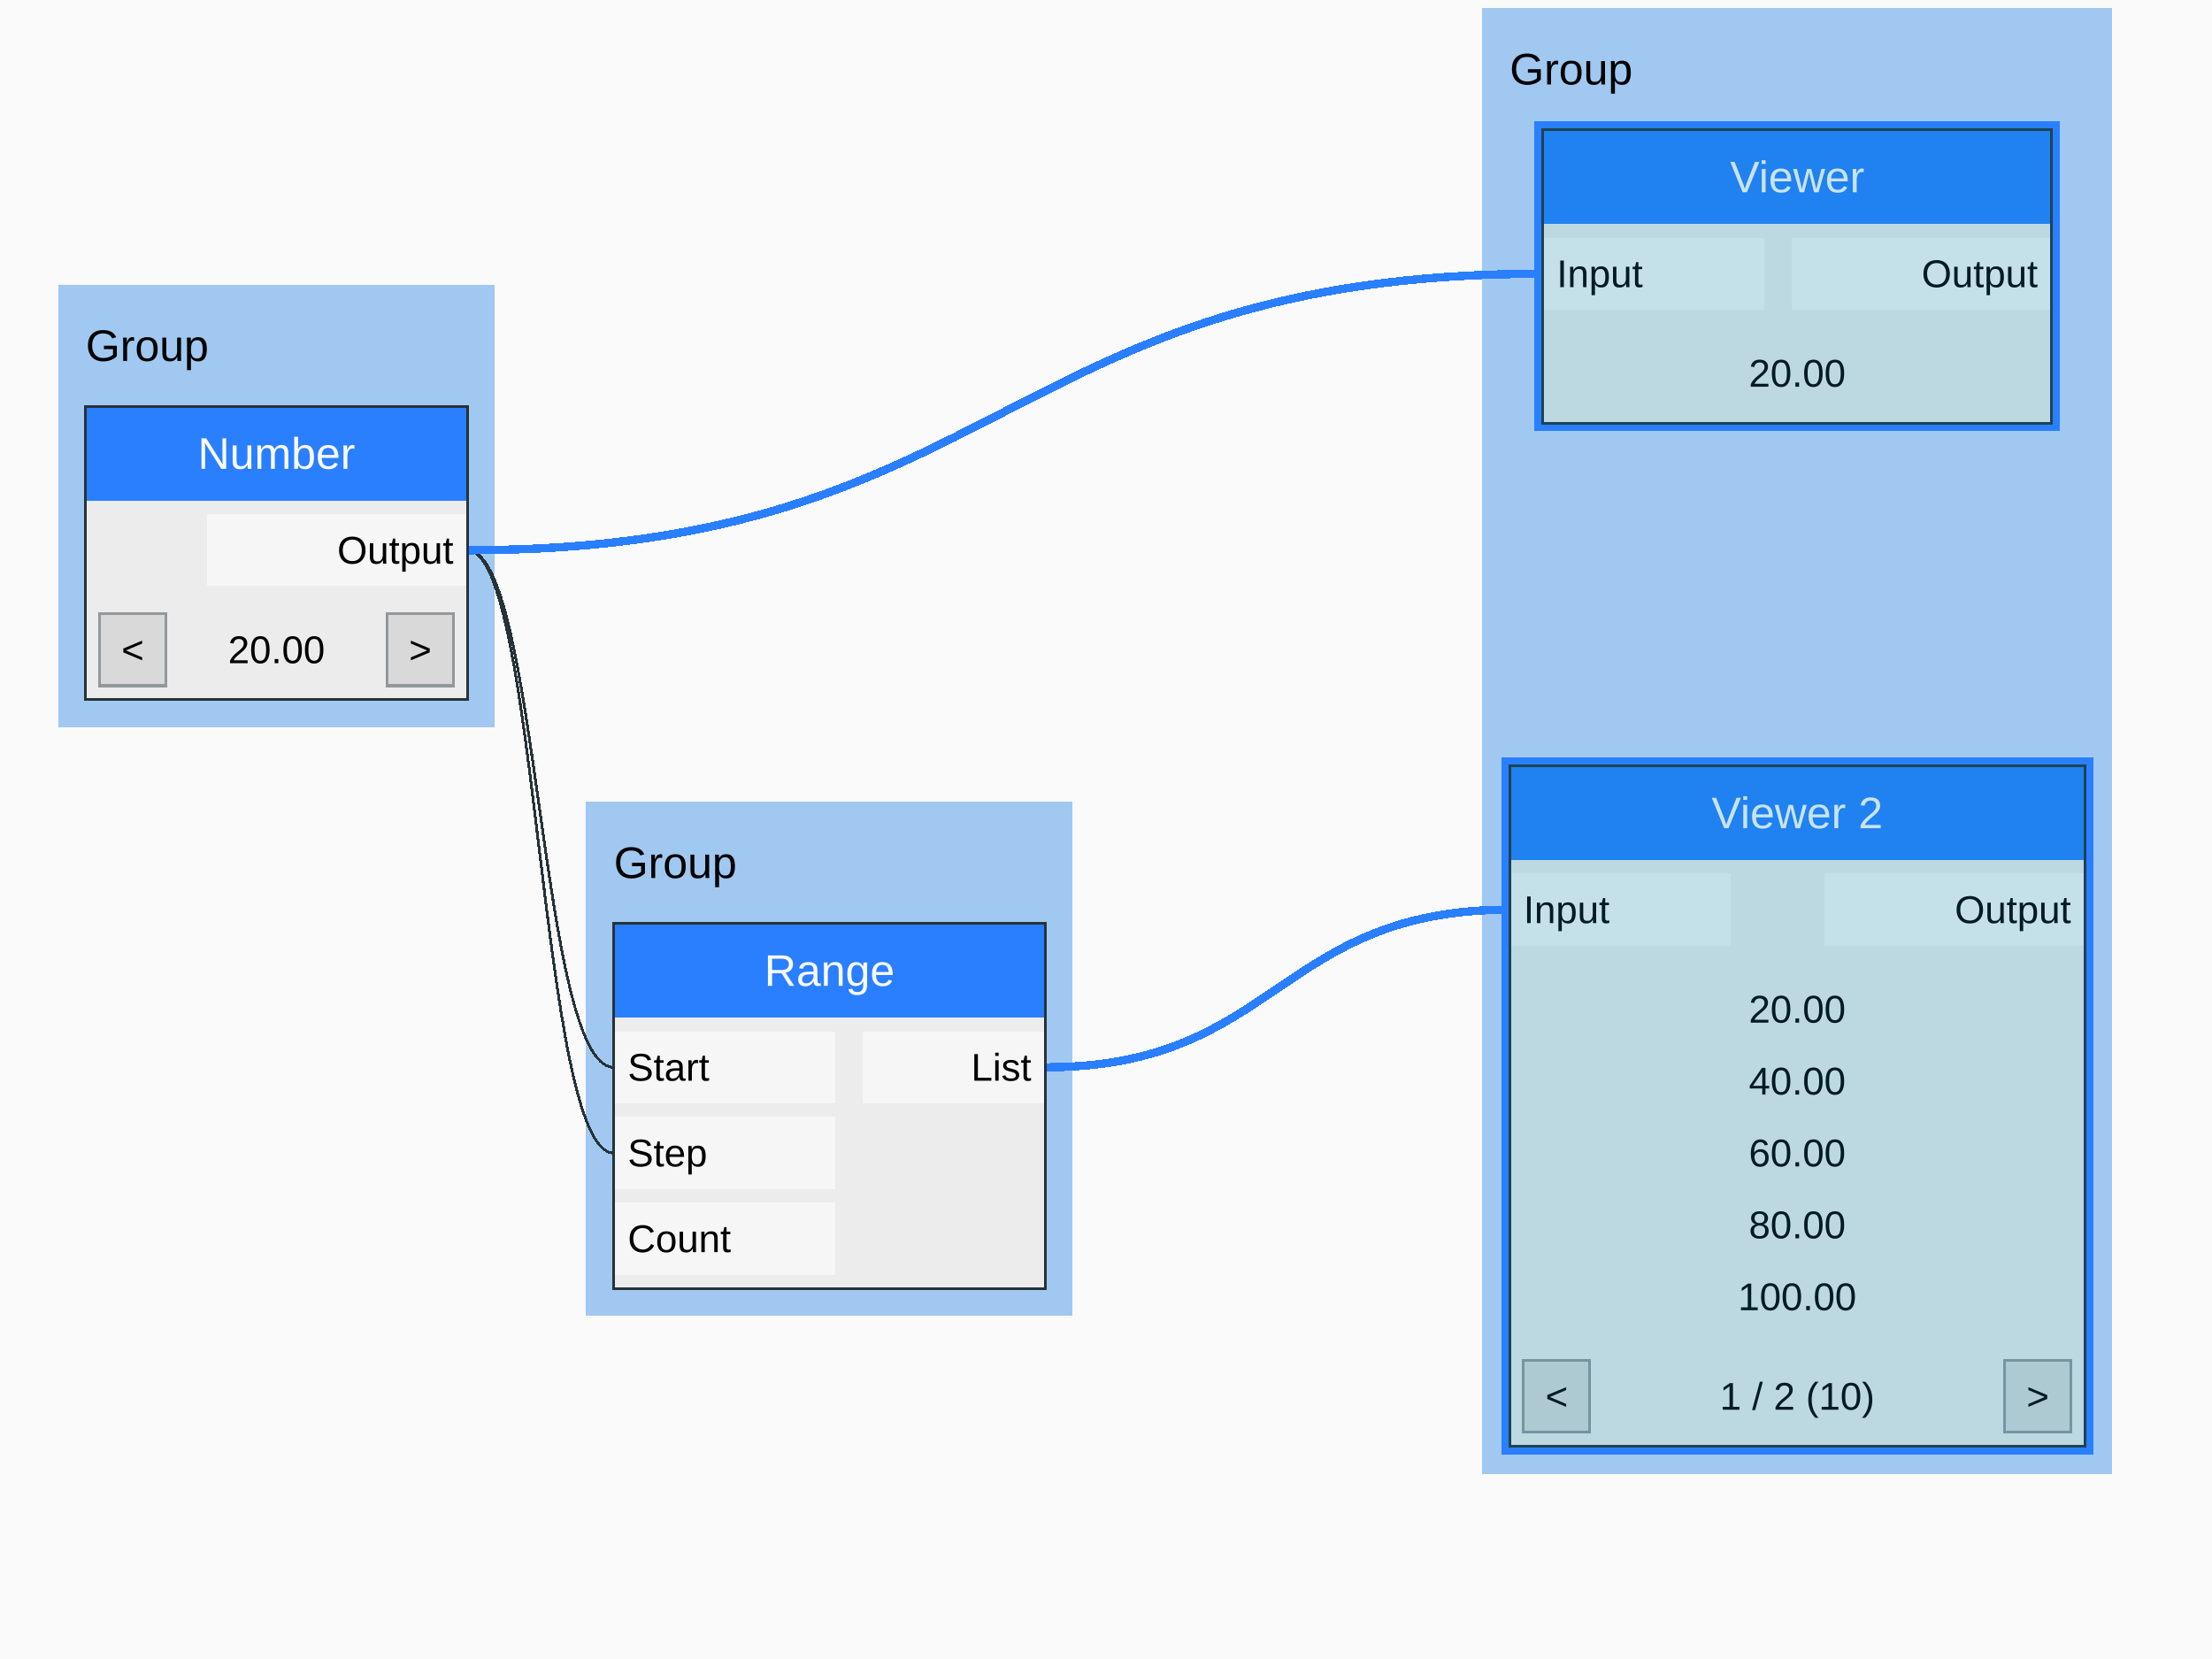
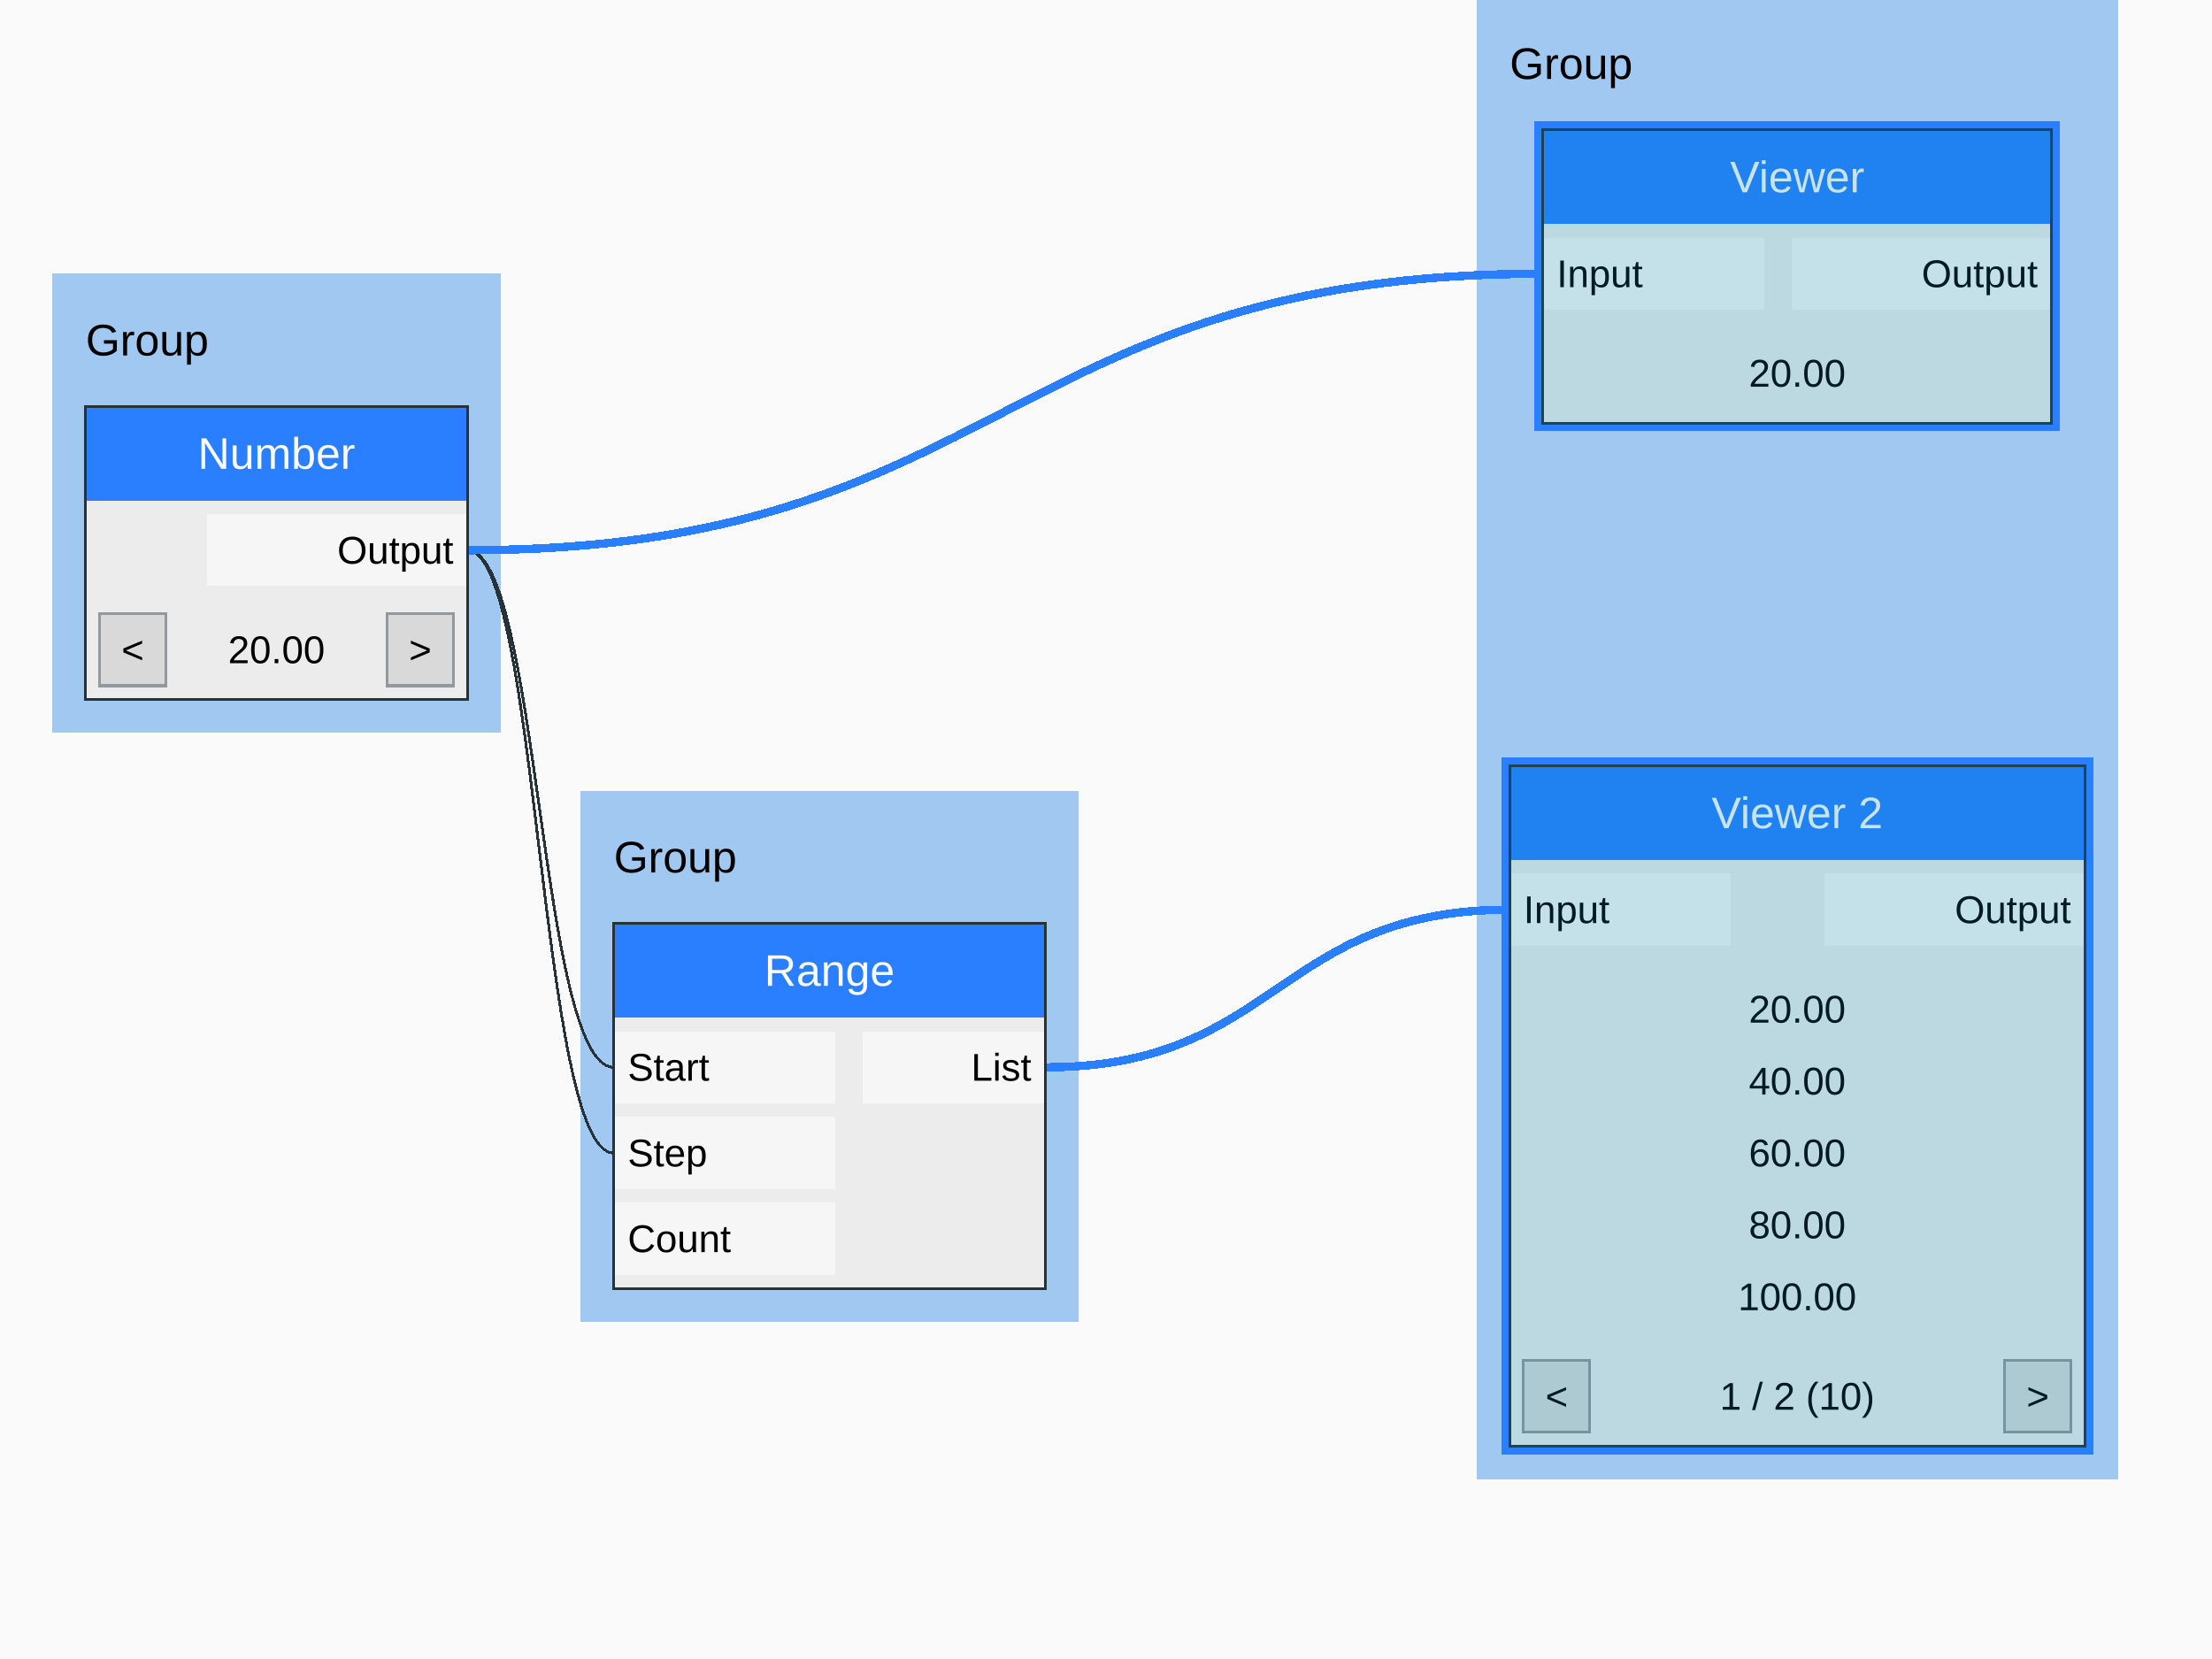
<svg xmlns="http://www.w3.org/2000/svg" version="1.1" width="800" height="600" shape-rendering="crispEdges">
  <rect x="0" y="0" width="800" height="600" style="fill:rgb(250,250,250);" />
-   <rect x="21" y="103" width="158" height="160" style="fill:rgb(160,200,240);" />
-   <text x="31" y="125" dominant-baseline="central" text-anchor="start" style="fill:rgb(0,0,0);font-family:Arial;font-size:16px;">Group</text>
-   <rect x="212" y="290" width="176" height="186" style="fill:rgb(160,200,240);" />
-   <text x="222" y="312" dominant-baseline="central" text-anchor="start" style="fill:rgb(0,0,0);font-family:Arial;font-size:16px;">Group</text>
-   <rect x="536" y="3" width="228" height="530" style="fill:rgb(160,200,240);" />
-   <text x="546" y="25" dominant-baseline="central" text-anchor="start" style="fill:rgb(0,0,0);font-family:Arial;font-size:16px;">Group</text>
+   <rect x="19" y="99" width="162" height="166" style="fill:rgb(160,200,240);" />
+   <text x="31" y="123" dominant-baseline="central" text-anchor="start" style="fill:rgb(0,0,0);font-family:Arial;font-size:16px;">Group</text>
+   <rect x="210" y="286" width="180" height="192" style="fill:rgb(160,200,240);" />
+   <text x="222" y="310" dominant-baseline="central" text-anchor="start" style="fill:rgb(0,0,0);font-family:Arial;font-size:16px;">Group</text>
+   <rect x="534" y="-1" width="232" height="536" style="fill:rgb(160,200,240);" />
+   <text x="546" y="23" dominant-baseline="central" text-anchor="start" style="fill:rgb(0,0,0);font-family:Arial;font-size:16px;">Group</text>
  <path d="M169,199 C195,199 195,386 222,386" style="fill:none;stroke-width:1px;stroke:rgb(38,50,56);" />
  <path d="M169,199 C195,199 195,417 222,417" style="fill:none;stroke-width:1px;stroke:rgb(38,50,56);" />
  <path d="M169,199 C363,199 363,99 558,99" style="fill:none;stroke-width:3px;stroke:rgb(41,127,255);" />
  <path d="M378,386 C462,386 462,329 546,329" style="fill:none;stroke-width:3px;stroke:rgb(41,127,255);" />
  <rect x="31" y="147" width="138" height="34" style="fill:rgb(41,127,255);" />
  <text x="100" y="164" dominant-baseline="central" text-anchor="middle" style="fill:rgb(250,250,250);font-family:Arial;font-size:16px;">Number</text>
  <rect x="31" y="181" width="138" height="36" style="fill:rgb(236,236,236);" />
  <rect x="75" y="186" width="94" height="26" style="fill:rgb(246,246,246);" />
  <text x="164" y="199" dominant-baseline="central" text-anchor="end" style="fill:rgb(0,0,0);font-family:Arial;font-size:14px;">Output</text>
  <rect x="31" y="217" width="138" height="36" style="fill:rgb(236,236,236);" />
  <text x="100" y="235" dominant-baseline="central" text-anchor="middle" style="fill:rgb(0,0,0);font-family:Arial;font-size:14px;">20.00</text>
  <rect x="36" y="222" width="24" height="26" style="fill:rgb(217,217,217);" />
  <text x="48" y="235" dominant-baseline="central" text-anchor="middle" style="fill:rgb(0,0,0);font-family:Arial;font-size:14px;">&lt;</text>
  <rect x="36" y="222" width="24" height="26" style="fill:none;stroke-width:1px;stroke:rgb(146,152,155);" />
  <rect x="140" y="222" width="24" height="26" style="fill:rgb(217,217,217);" />
  <text x="152" y="235" dominant-baseline="central" text-anchor="middle" style="fill:rgb(0,0,0);font-family:Arial;font-size:14px;">&gt;</text>
  <rect x="140" y="222" width="24" height="26" style="fill:none;stroke-width:1px;stroke:rgb(146,152,155);" />
  <rect x="31" y="147" width="138" height="106" style="fill:none;stroke-width:1px;stroke:rgb(38,50,56);" />
  <rect x="222" y="334" width="156" height="34" style="fill:rgb(41,127,255);" />
  <text x="300" y="351" dominant-baseline="central" text-anchor="middle" style="fill:rgb(250,250,250);font-family:Arial;font-size:16px;">Range</text>
  <rect x="222" y="368" width="156" height="98" style="fill:rgb(236,236,236);" />
  <rect x="222" y="373" width="80" height="26" style="fill:rgb(246,246,246);" />
  <text x="227" y="386" dominant-baseline="central" text-anchor="start" style="fill:rgb(0,0,0);font-family:Arial;font-size:14px;">Start</text>
  <rect x="222" y="404" width="80" height="26" style="fill:rgb(246,246,246);" />
  <text x="227" y="417" dominant-baseline="central" text-anchor="start" style="fill:rgb(0,0,0);font-family:Arial;font-size:14px;">Step</text>
  <rect x="222" y="435" width="80" height="26" style="fill:rgb(246,246,246);" />
  <text x="227" y="448" dominant-baseline="central" text-anchor="start" style="fill:rgb(0,0,0);font-family:Arial;font-size:14px;">Count</text>
  <rect x="312" y="373" width="66" height="26" style="fill:rgb(246,246,246);" />
  <text x="373" y="386" dominant-baseline="central" text-anchor="end" style="fill:rgb(0,0,0);font-family:Arial;font-size:14px;">List</text>
  <rect x="222" y="334" width="156" height="132" style="fill:none;stroke-width:1px;stroke:rgb(38,50,56);" />
  <rect x="555" y="44" width="190" height="112" style="fill:rgb(41,127,255);" />
  <rect x="558" y="47" width="184" height="34" style="fill:rgb(32,129,240);" />
  <text x="650" y="64" dominant-baseline="central" text-anchor="middle" style="fill:rgb(200,227,236);font-family:Arial;font-size:16px;">Viewer</text>
  <rect x="558" y="81" width="184" height="36" style="fill:rgb(188,216,225);" />
  <rect x="558" y="86" width="80" height="26" style="fill:rgb(196,224,233);" />
  <text x="563" y="99" dominant-baseline="central" text-anchor="start" style="fill:rgb(0,27,36);font-family:Arial;font-size:14px;">Input</text>
  <rect x="648" y="86" width="94" height="26" style="fill:rgb(196,224,233);" />
  <text x="737" y="99" dominant-baseline="central" text-anchor="end" style="fill:rgb(0,27,36);font-family:Arial;font-size:14px;">Output</text>
  <rect x="558" y="117" width="184" height="36" style="fill:rgb(188,216,225);" />
  <text x="650" y="135" dominant-baseline="central" text-anchor="middle" style="fill:rgb(0,27,36);font-family:Arial;font-size:14px;">20.00</text>
  <rect x="558" y="47" width="184" height="106" style="fill:none;stroke-width:1px;stroke:rgb(30,67,81);" />
  <rect x="543" y="274" width="214" height="252" style="fill:rgb(41,127,255);" />
  <rect x="546" y="277" width="208" height="34" style="fill:rgb(32,129,240);" />
  <text x="650" y="294" dominant-baseline="central" text-anchor="middle" style="fill:rgb(200,227,236);font-family:Arial;font-size:16px;">Viewer 2</text>
  <rect x="546" y="311" width="208" height="36" style="fill:rgb(188,216,225);" />
  <rect x="546" y="316" width="80" height="26" style="fill:rgb(196,224,233);" />
  <text x="551" y="329" dominant-baseline="central" text-anchor="start" style="fill:rgb(0,27,36);font-family:Arial;font-size:14px;">Input</text>
  <rect x="660" y="316" width="94" height="26" style="fill:rgb(196,224,233);" />
  <text x="749" y="329" dominant-baseline="central" text-anchor="end" style="fill:rgb(0,27,36);font-family:Arial;font-size:14px;">Output</text>
  <rect x="546" y="347" width="208" height="140" style="fill:rgb(188,216,225);" />
  <text x="650" y="365" dominant-baseline="central" text-anchor="middle" style="fill:rgb(0,27,36);font-family:Arial;font-size:14px;">20.00</text>
  <text x="650" y="391" dominant-baseline="central" text-anchor="middle" style="fill:rgb(0,27,36);font-family:Arial;font-size:14px;">40.00</text>
  <text x="650" y="417" dominant-baseline="central" text-anchor="middle" style="fill:rgb(0,27,36);font-family:Arial;font-size:14px;">60.00</text>
  <text x="650" y="443" dominant-baseline="central" text-anchor="middle" style="fill:rgb(0,27,36);font-family:Arial;font-size:14px;">80.00</text>
  <text x="650" y="469" dominant-baseline="central" text-anchor="middle" style="fill:rgb(0,27,36);font-family:Arial;font-size:14px;">100.00</text>
  <rect x="546" y="487" width="208" height="36" style="fill:rgb(188,216,225);" />
  <text x="650" y="505" dominant-baseline="central" text-anchor="middle" style="fill:rgb(0,27,36);font-family:Arial;font-size:14px;">1 / 2 (10)</text>
  <rect x="551" y="492" width="24" height="26" style="fill:rgb(173,201,210);" />
  <text x="563" y="505" dominant-baseline="central" text-anchor="middle" style="fill:rgb(0,27,36);font-family:Arial;font-size:14px;">&lt;</text>
  <rect x="551" y="492" width="24" height="26" style="fill:none;stroke-width:1px;stroke:rgb(116,149,160);" />
  <rect x="725" y="492" width="24" height="26" style="fill:rgb(173,201,210);" />
  <text x="737" y="505" dominant-baseline="central" text-anchor="middle" style="fill:rgb(0,27,36);font-family:Arial;font-size:14px;">&gt;</text>
  <rect x="725" y="492" width="24" height="26" style="fill:none;stroke-width:1px;stroke:rgb(116,149,160);" />
  <rect x="546" y="277" width="208" height="246" style="fill:none;stroke-width:1px;stroke:rgb(30,67,81);" />
</svg>
